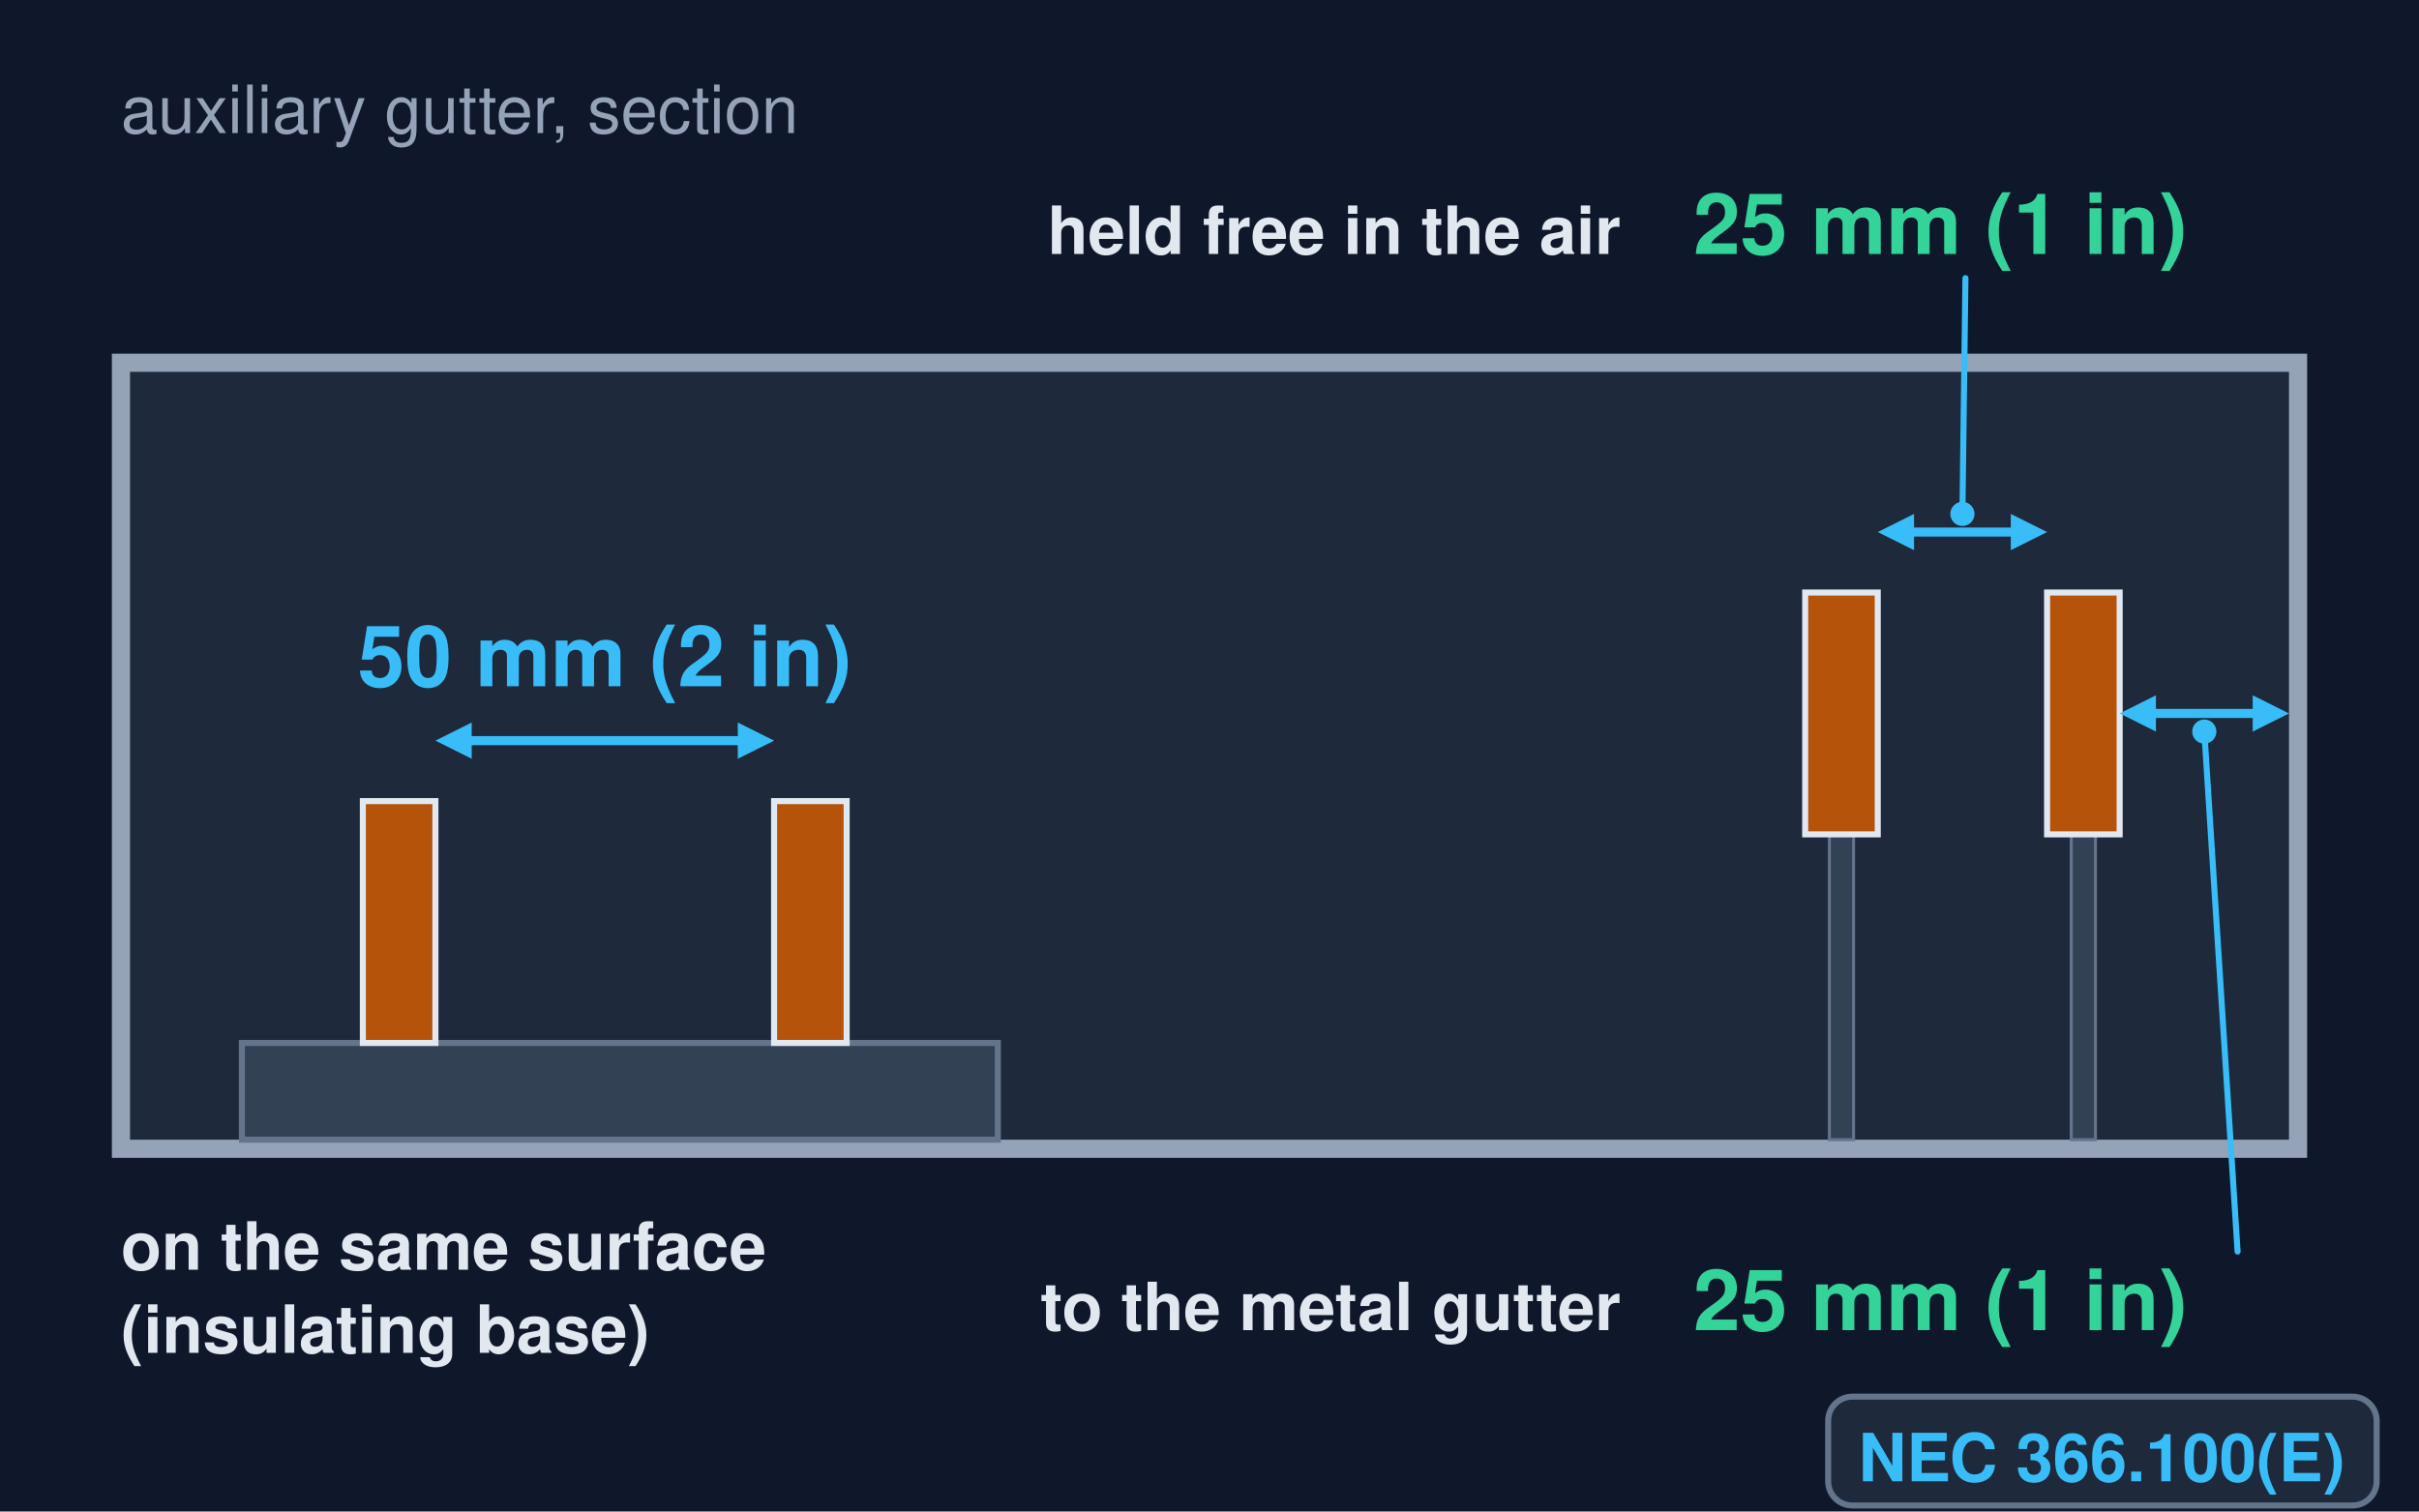
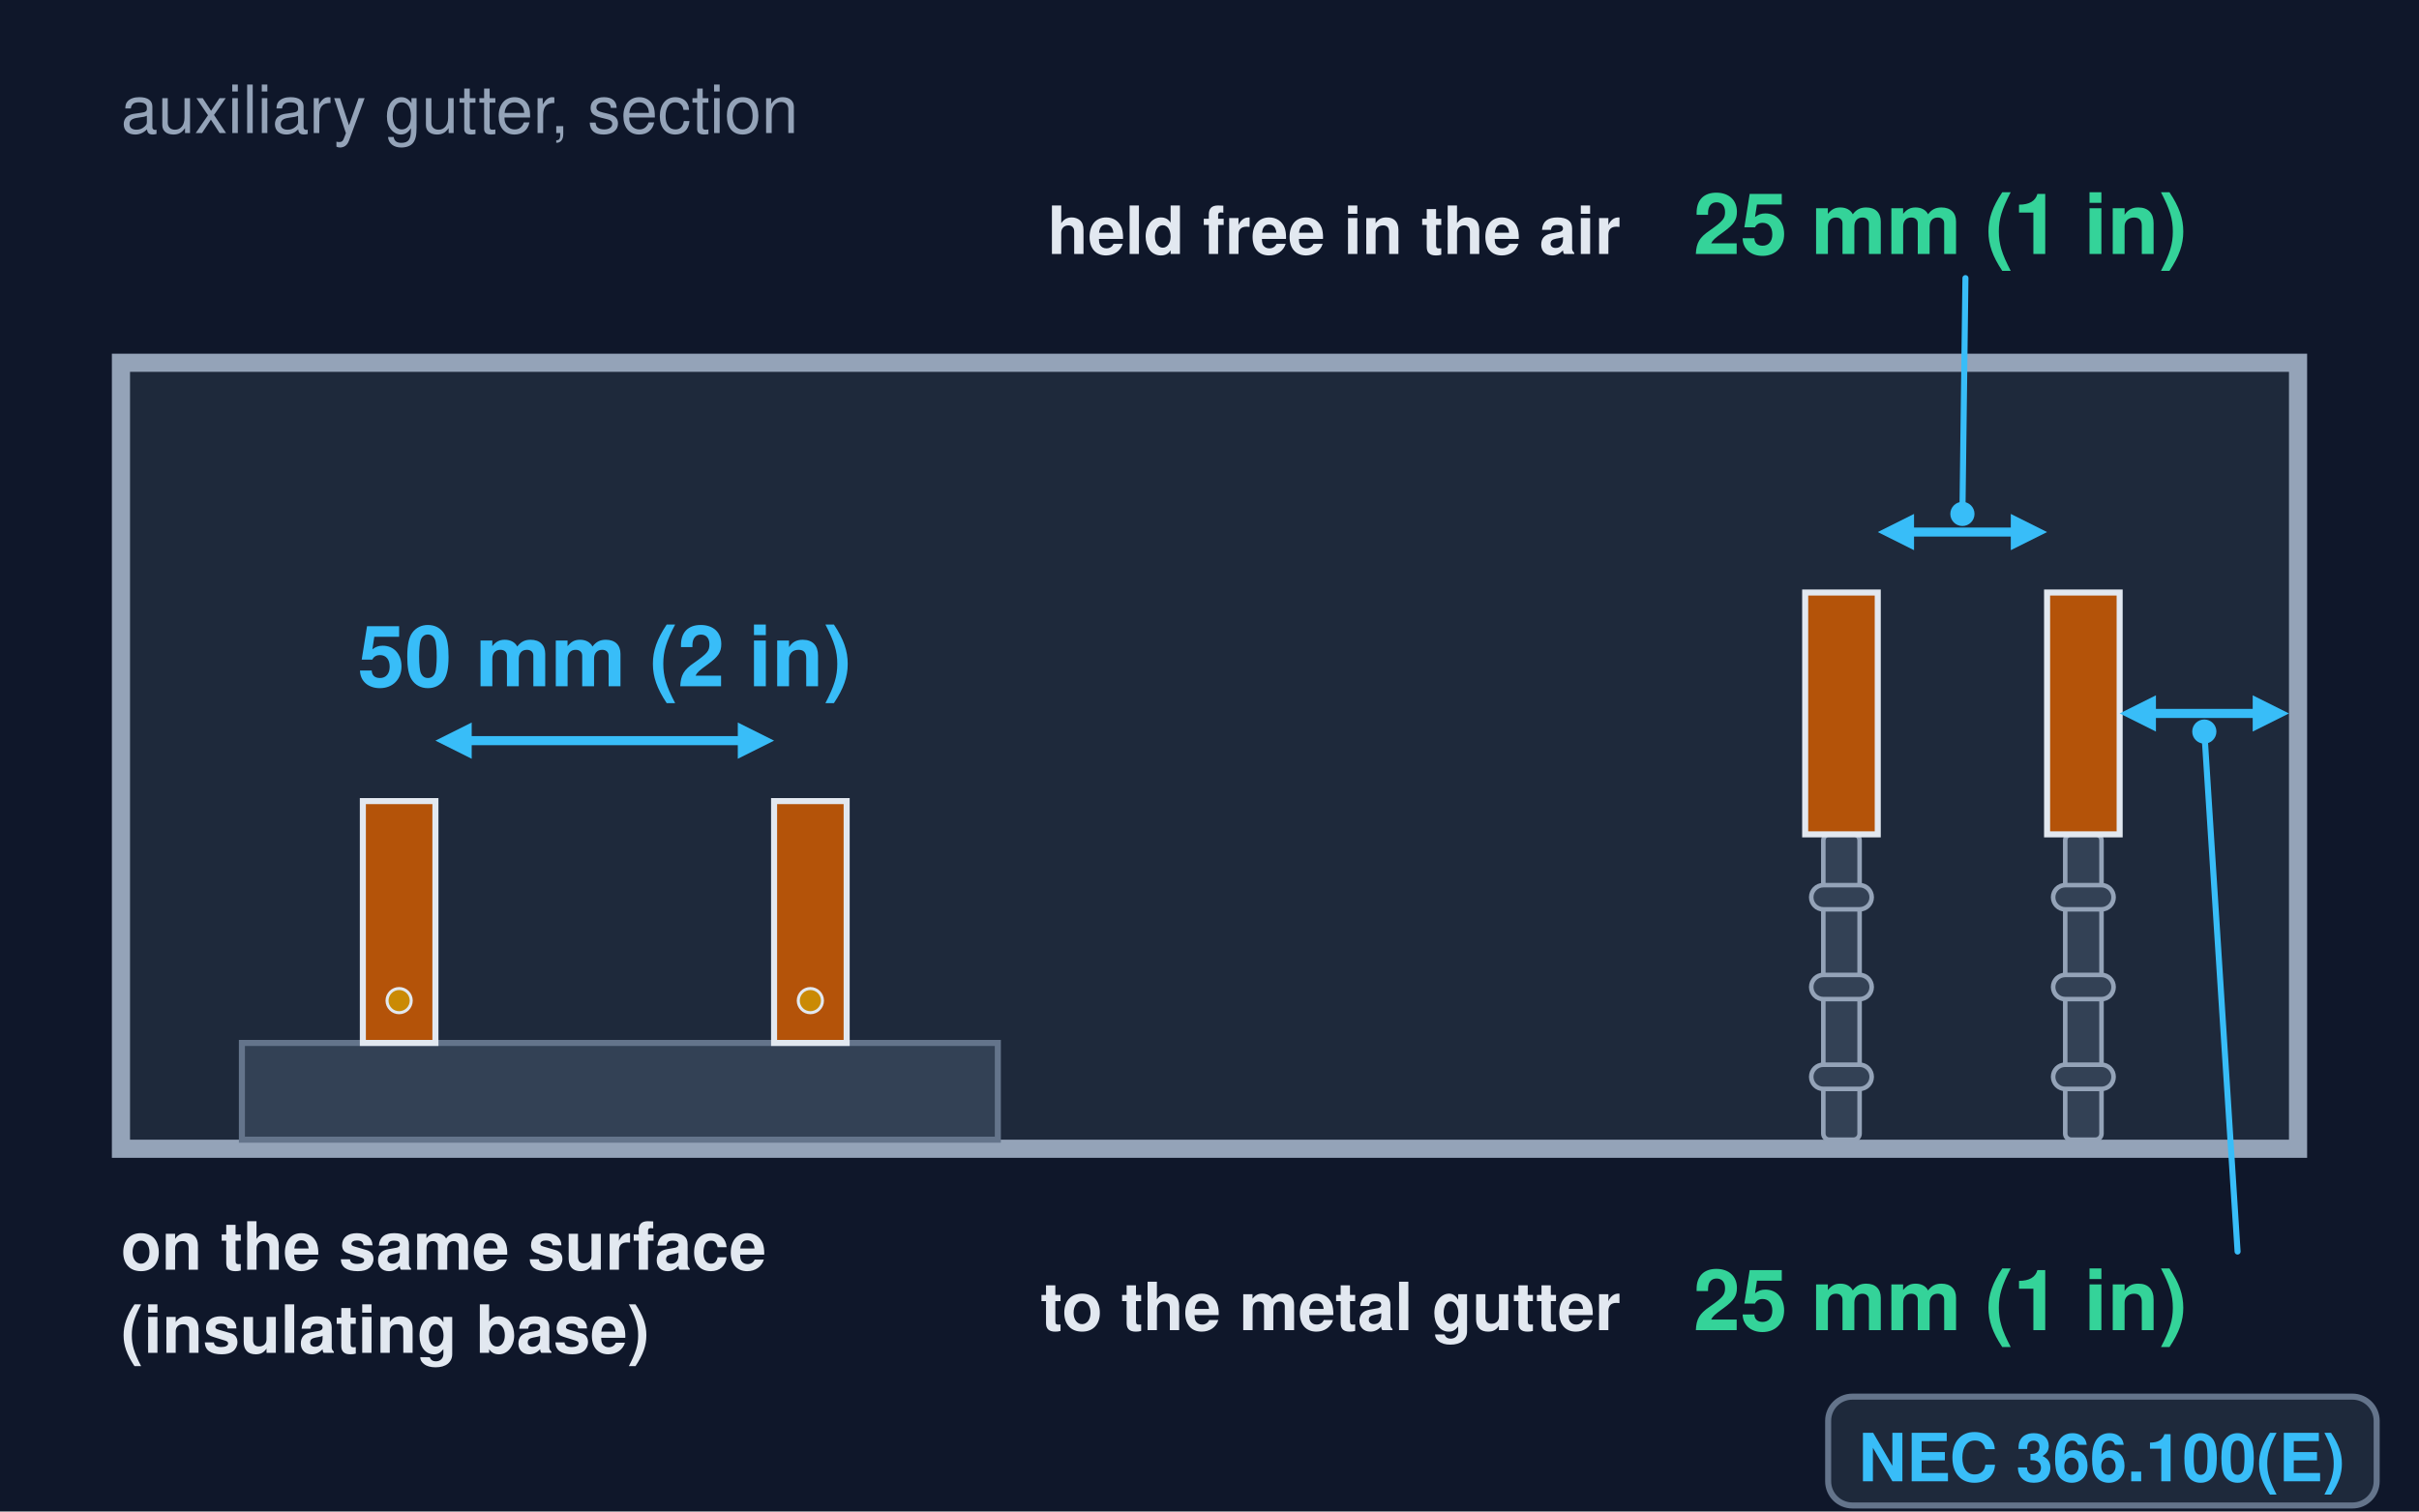
<svg xmlns="http://www.w3.org/2000/svg" width="800" height="500" viewBox="0 0 800 500">
  <rect x="0.0" y="0.0" width="800.0" height="500.0" rx="0" fill="#0f172a" fill-opacity="1.0" stroke="none" stroke-width="2" />
  <text x="40.0" y="44.0" font-family="Helvetica, Arial, sans-serif" font-size="22" fill="#94a3b8" text-anchor="start">auxiliary gutter, section</text>
  <rect x="40.0" y="120.0" width="720.0" height="260.0" rx="0" fill="#1e293b" fill-opacity="1.0" stroke="#94a3b8" stroke-width="6" />
  <rect x="80.0" y="345.0" width="250.0" height="32.0" rx="0" fill="#334155" fill-opacity="1.0" stroke="#64748b" stroke-width="2" />
  <rect x="120.0" y="265.0" width="24.0" height="80.0" rx="0" fill="#b45309" fill-opacity="1.0" stroke="#e2e8f0" stroke-width="2" />
+   <circle cx="132.0" cy="331.0" r="4" fill="#ca8a04" stroke="#e2e8f0" stroke-width="1" />
  <rect x="256.0" y="265.0" width="24.0" height="80.0" rx="0" fill="#b45309" fill-opacity="1.0" stroke="#e2e8f0" stroke-width="2" />
+   <circle cx="268.0" cy="331.0" r="4" fill="#ca8a04" stroke="#e2e8f0" stroke-width="1" />
  <line x1="150.0" y1="245.0" x2="250.0" y2="245.0" stroke="#38bdf8" stroke-width="3" stroke-linecap="round" stroke-opacity="1.0" />
  <polygon points="144.0,245.0 156.0,239.0 156.0,251.0" fill="#38bdf8" fill-opacity="1.0" stroke="none" stroke-width="2" />
  <polygon points="256.0,245.0 244.0,251.0 244.0,239.0" fill="#38bdf8" fill-opacity="1.0" stroke="none" stroke-width="2" />
  <text x="200.0" y="227.0" font-family="Helvetica, Arial, sans-serif" font-size="28" font-weight="bold" fill="#38bdf8" text-anchor="middle">50 mm (2 in)</text>
  <text x="40.0" y="420.0" font-family="Helvetica, Arial, sans-serif" font-size="22" font-weight="bold" fill="#e2e8f0" text-anchor="start">on the same surface</text>
  <text x="40.0" y="447.5" font-family="Helvetica, Arial, sans-serif" font-size="22" font-weight="bold" fill="#e2e8f0" text-anchor="start">(insulating base)</text>
-   <rect x="605.0" y="276.0" width="8.0" height="101.0" rx="0" fill="#334155" fill-opacity="1.0" stroke="#64748b" stroke-width="1" />
+   <rect x="603.0" y="276.0" width="12.0" height="101.0" rx="2" fill="#334155" fill-opacity="1.0" stroke="#94a3b8" stroke-width="1.5" />
+   <rect x="599.0" y="292.8" width="20.0" height="8.0" rx="4" fill="#334155" fill-opacity="1.0" stroke="#94a3b8" stroke-width="1.5" />
+   <rect x="599.0" y="322.5" width="20.0" height="8.0" rx="4" fill="#334155" fill-opacity="1.0" stroke="#94a3b8" stroke-width="1.5" />
+   <rect x="599.0" y="352.2" width="20.0" height="8.0" rx="4" fill="#334155" fill-opacity="1.0" stroke="#94a3b8" stroke-width="1.5" />
  <rect x="597.0" y="196.0" width="24.0" height="80.0" rx="0" fill="#b45309" fill-opacity="1.0" stroke="#e2e8f0" stroke-width="2" />
-   <rect x="685.0" y="276.0" width="8.0" height="101.0" rx="0" fill="#334155" fill-opacity="1.0" stroke="#64748b" stroke-width="1" />
+   <rect x="683.0" y="276.0" width="12.0" height="101.0" rx="2" fill="#334155" fill-opacity="1.0" stroke="#94a3b8" stroke-width="1.5" />
+   <rect x="679.0" y="292.8" width="20.0" height="8.0" rx="4" fill="#334155" fill-opacity="1.0" stroke="#94a3b8" stroke-width="1.5" />
+   <rect x="679.0" y="322.5" width="20.0" height="8.0" rx="4" fill="#334155" fill-opacity="1.0" stroke="#94a3b8" stroke-width="1.5" />
+   <rect x="679.0" y="352.2" width="20.0" height="8.0" rx="4" fill="#334155" fill-opacity="1.0" stroke="#94a3b8" stroke-width="1.5" />
  <rect x="677.0" y="196.0" width="24.0" height="80.0" rx="0" fill="#b45309" fill-opacity="1.0" stroke="#e2e8f0" stroke-width="2" />
  <line x1="627.0" y1="176.0" x2="671.0" y2="176.0" stroke="#38bdf8" stroke-width="3" stroke-linecap="round" stroke-opacity="1.0" />
  <polygon points="621.0,176.0 633.0,170.0 633.0,182.0" fill="#38bdf8" fill-opacity="1.0" stroke="none" stroke-width="2" />
  <polygon points="677.0,176.0 665.0,182.0 665.0,170.0" fill="#38bdf8" fill-opacity="1.0" stroke="none" stroke-width="2" />
  <text x="536.0" y="84.0" font-family="Helvetica, Arial, sans-serif" font-size="22" font-weight="bold" fill="#e2e8f0" text-anchor="end">held free in the air</text>
  <text x="560.0" y="84.0" font-family="Helvetica, Arial, sans-serif" font-size="28" font-weight="bold" fill="#34d399" text-anchor="start">25 mm (1 in)</text>
  <line x1="650.0" y1="92.0" x2="649.0" y2="170.0" stroke="#38bdf8" stroke-width="2" stroke-linecap="round" stroke-opacity="1.0" />
  <circle cx="649.0" cy="170.0" r="4" fill="#38bdf8" stroke="none" stroke-width="2" />
  <line x1="707.0" y1="236.0" x2="751.0" y2="236.0" stroke="#38bdf8" stroke-width="3" stroke-linecap="round" stroke-opacity="1.0" />
  <polygon points="701.0,236.0 713.0,230.0 713.0,242.0" fill="#38bdf8" fill-opacity="1.0" stroke="none" stroke-width="2" />
  <polygon points="757.0,236.0 745.0,242.0 745.0,230.0" fill="#38bdf8" fill-opacity="1.0" stroke="none" stroke-width="2" />
  <text x="536.0" y="440.0" font-family="Helvetica, Arial, sans-serif" font-size="22" font-weight="bold" fill="#e2e8f0" text-anchor="end">to the metal gutter</text>
  <text x="560.0" y="440.0" font-family="Helvetica, Arial, sans-serif" font-size="28" font-weight="bold" fill="#34d399" text-anchor="start">25 mm (1 in)</text>
  <line x1="740.0" y1="414.0" x2="729.0" y2="242.0" stroke="#38bdf8" stroke-width="2" stroke-linecap="round" stroke-opacity="1.0" />
  <circle cx="729.0" cy="242.0" r="4" fill="#38bdf8" stroke="none" stroke-width="2" />
  <rect x="604.6" y="462.0" width="181.4" height="36.0" rx="8" fill="#1e293b" fill-opacity="1.0" stroke="#64748b" stroke-width="2" />
  <text x="614.6" y="490.0" font-family="Helvetica, Arial, sans-serif" font-size="22" font-weight="bold" fill="#38bdf8" text-anchor="start">NEC 366.100(E)</text>
</svg>
